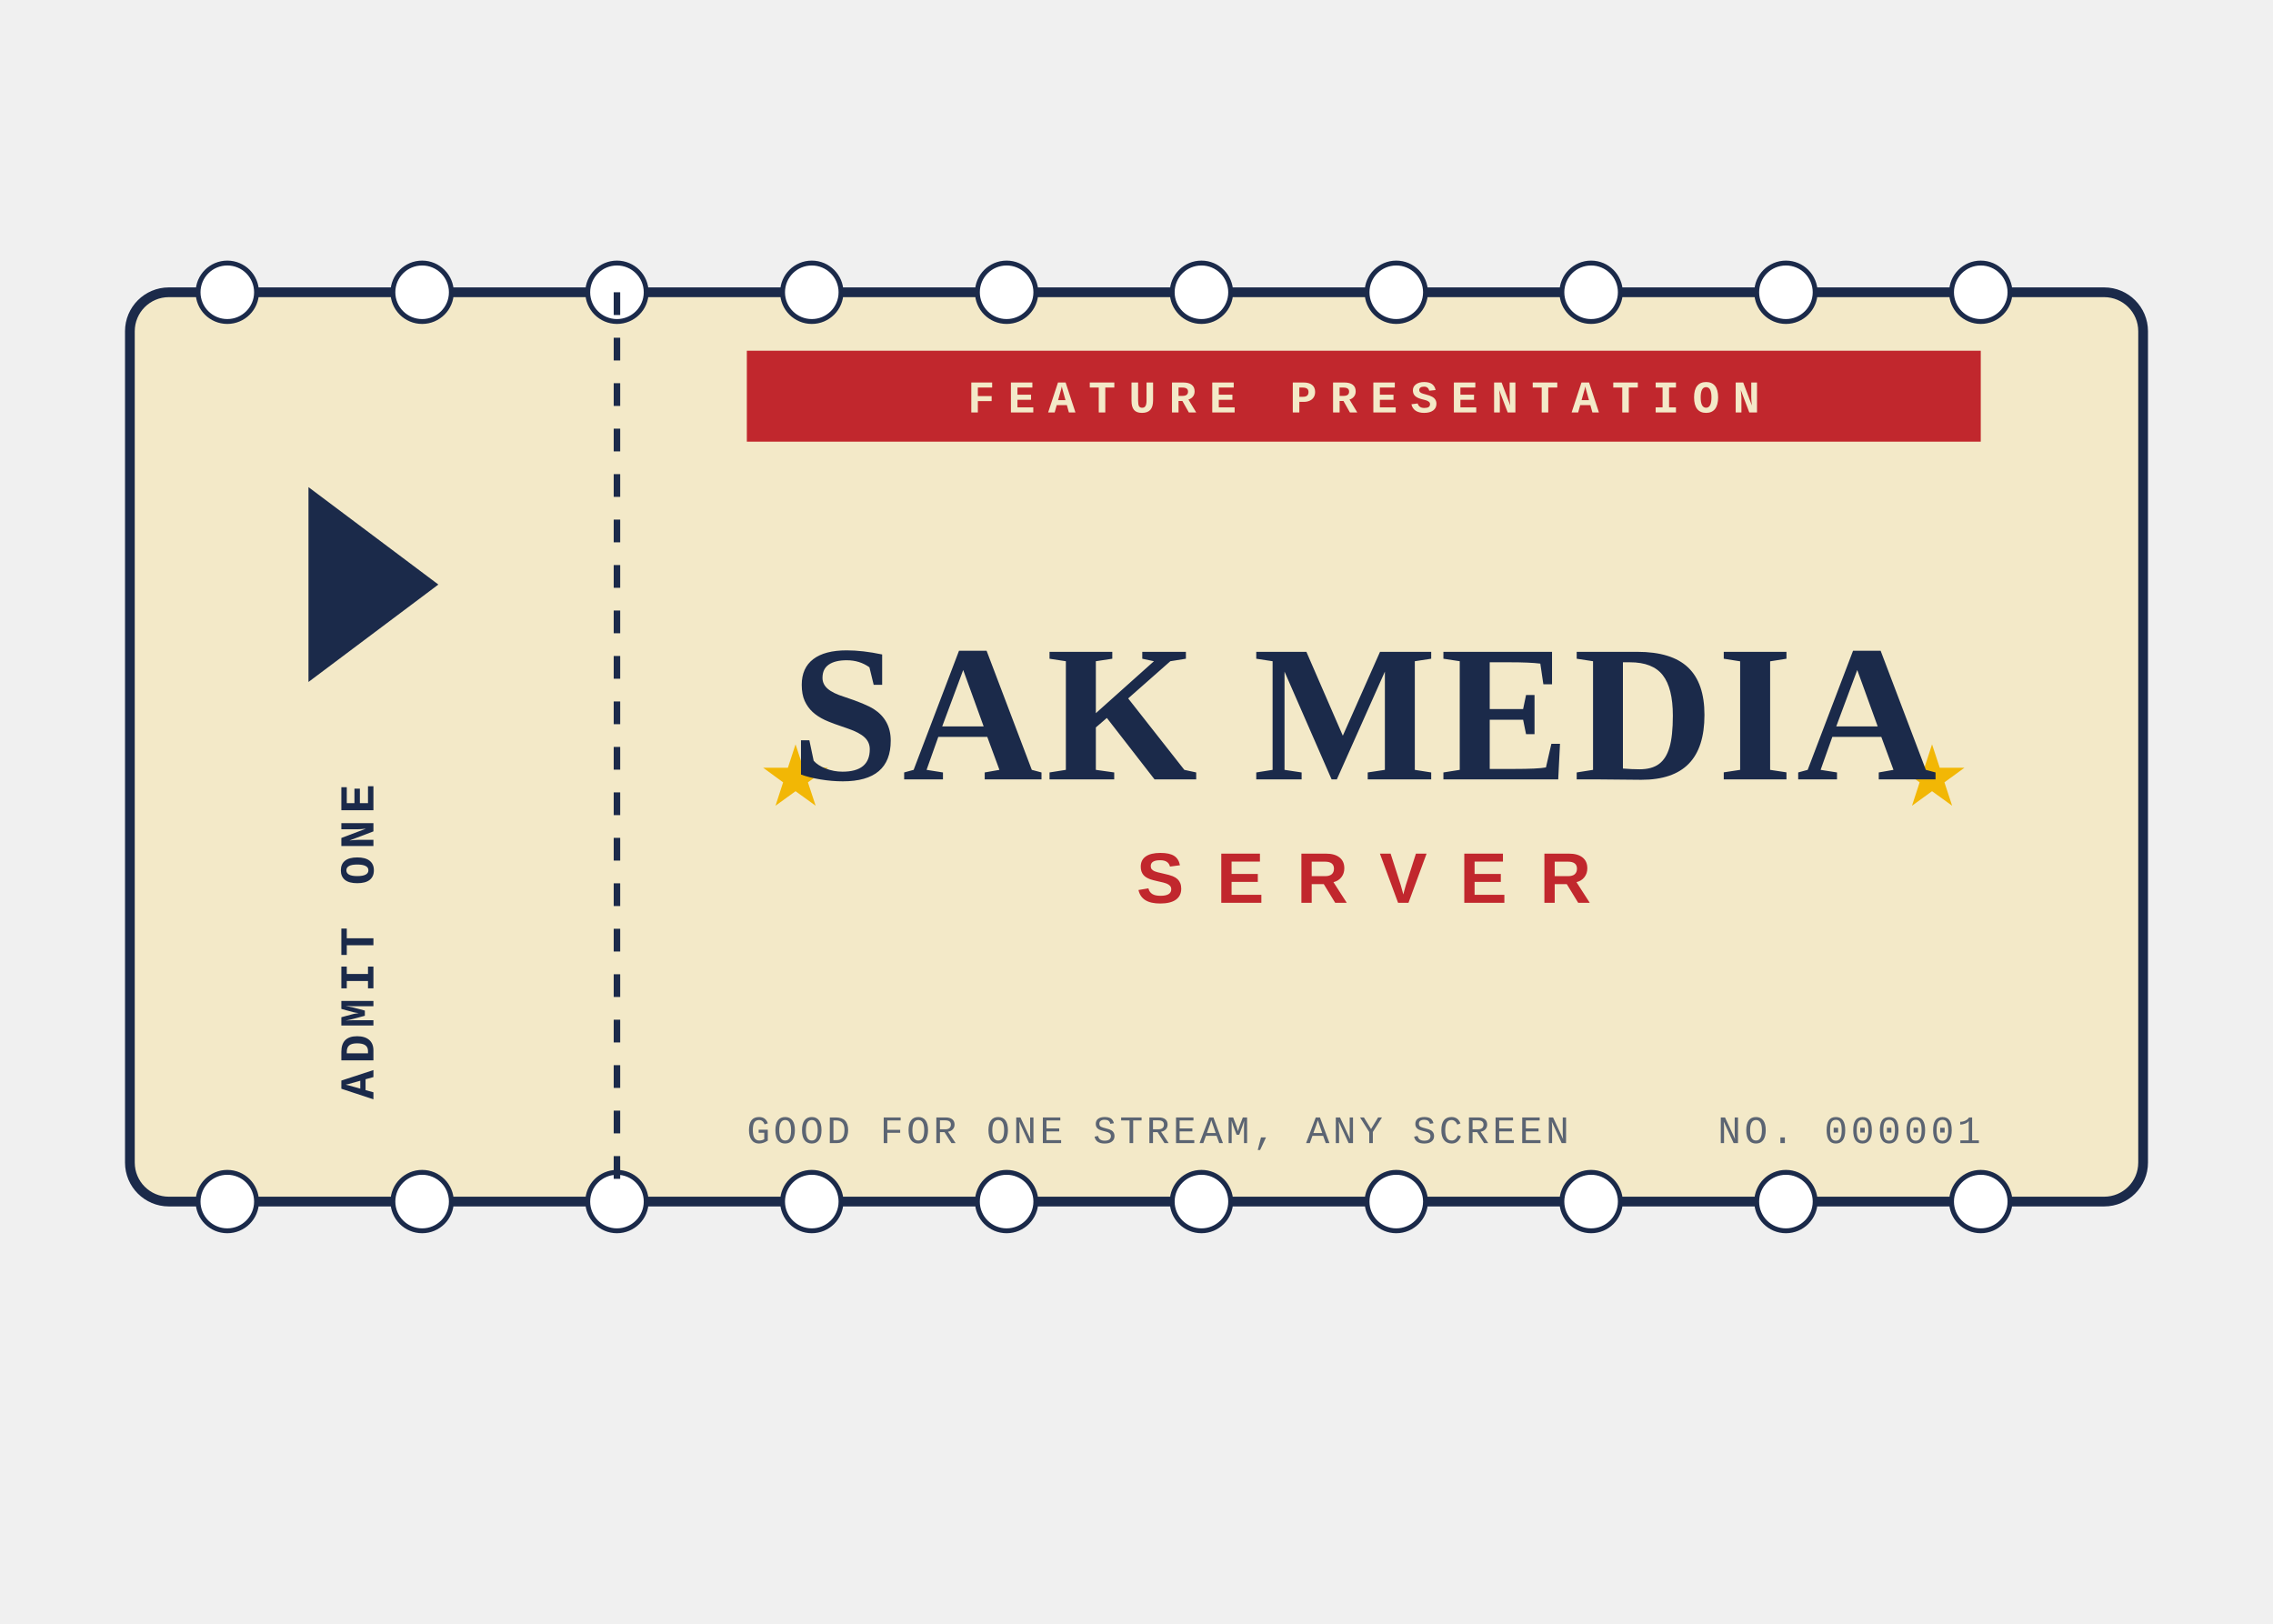
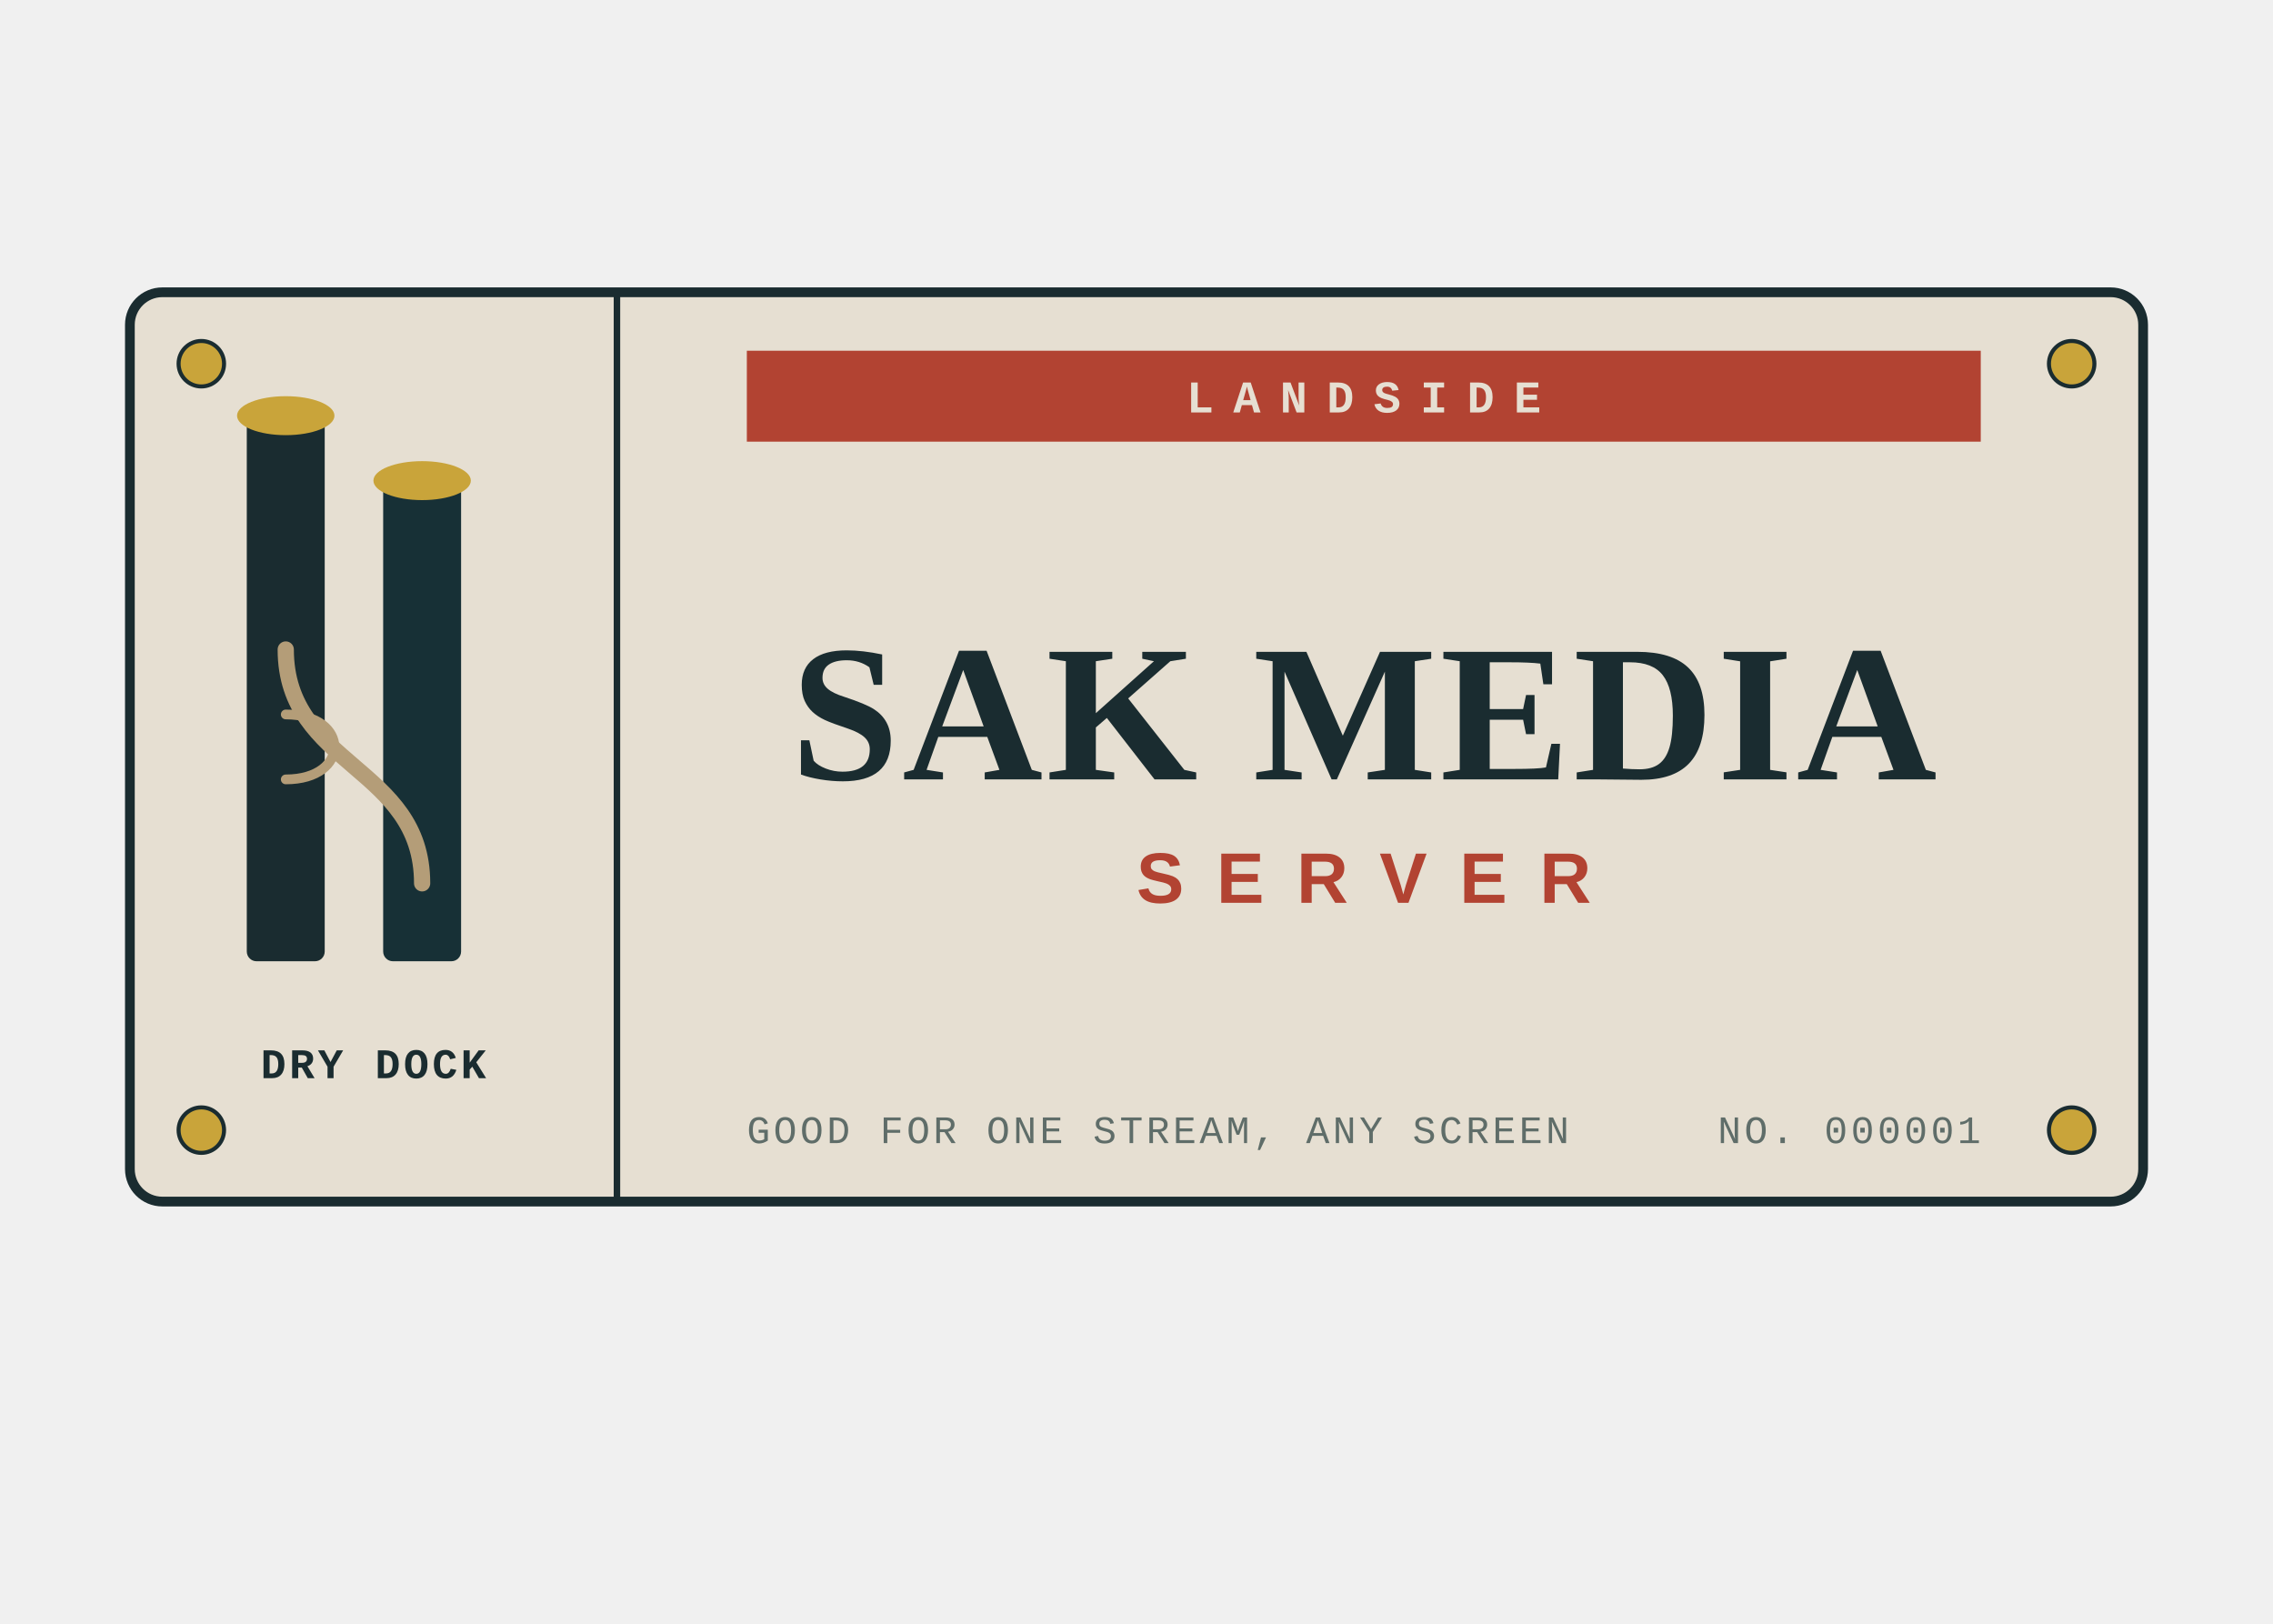
<svg xmlns="http://www.w3.org/2000/svg" viewBox="0 0 700 500">
-   <rect x="40" y="90" width="620" height="280" rx="12" fill="#F3E9C8" stroke="#1B2A4A" stroke-width="3" />
-   <g fill="#FFFFFF" stroke="#1B2A4A" stroke-width="1.5">
-     <circle cx="70" cy="90" r="9" />
-     <circle cx="130" cy="90" r="9" />
-     <circle cx="190" cy="90" r="9" />
-     <circle cx="250" cy="90" r="9" />
-     <circle cx="310" cy="90" r="9" />
-     <circle cx="370" cy="90" r="9" />
-     <circle cx="430" cy="90" r="9" />
-     <circle cx="490" cy="90" r="9" />
-     <circle cx="550" cy="90" r="9" />
-     <circle cx="610" cy="90" r="9" />
-     <circle cx="70" cy="370" r="9" />
-     <circle cx="130" cy="370" r="9" />
-     <circle cx="190" cy="370" r="9" />
-     <circle cx="250" cy="370" r="9" />
-     <circle cx="310" cy="370" r="9" />
-     <circle cx="370" cy="370" r="9" />
-     <circle cx="430" cy="370" r="9" />
-     <circle cx="490" cy="370" r="9" />
-     <circle cx="550" cy="370" r="9" />
-     <circle cx="610" cy="370" r="9" />
+   <rect x="40" y="90" width="620" height="280" rx="10" fill="#E6DFD2" stroke="#1A2C30" stroke-width="3" />
+   <g fill="#C9A43A" stroke="#1A2C30" stroke-width="1.25">
+     <circle cx="62" cy="112" r="7" />
+     <circle cx="638" cy="112" r="7" />
+     <circle cx="62" cy="348" r="7" />
+     <circle cx="638" cy="348" r="7" />
  </g>
-   <line x1="190" y1="90" x2="190" y2="370" stroke="#1B2A4A" stroke-width="2" stroke-dasharray="7,7" />
-   <polygon points="95,150 95,210 135,180" fill="#1B2A4A" />
-   <text x="115" y="290" text-anchor="middle" font-family="'Courier New', monospace" font-weight="700" font-size="15" letter-spacing="2" fill="#1B2A4A" transform="rotate(-90 115 290)">ADMIT ONE</text>
-   <rect x="230" y="108" width="380" height="28" fill="#C1272D" />
-   <text x="420" y="127" text-anchor="middle" font-family="'Courier New', monospace" font-weight="700" font-size="14" letter-spacing="4" fill="#F3E9C8">FEATURE PRESENTATION</text>
-   <text x="245" y="248" text-anchor="middle" font-family="Arial" font-size="26" fill="#F2B705">★</text>
-   <text x="595" y="248" text-anchor="middle" font-family="Arial" font-size="26" fill="#F2B705">★</text>
-   <text x="420" y="240" text-anchor="middle" font-family="Georgia, 'Times New Roman', serif" font-weight="700" font-size="60" letter-spacing="1" fill="#1B2A4A">SAK MEDIA</text>
-   <text x="420" y="278" text-anchor="middle" font-family="Arial, Helvetica, sans-serif" font-weight="700" font-size="22" letter-spacing="10" fill="#C1272D">SERVER</text>
-   <text x="610" y="352" text-anchor="end" font-family="'Courier New', monospace" font-size="12" letter-spacing="1" fill="#5B6472">NO. 000001</text>
-   <text x="230" y="352" text-anchor="start" font-family="'Courier New', monospace" font-size="12" letter-spacing="1" fill="#5B6472">GOOD FOR ONE STREAM, ANY SCREEN</text>
+   <line x1="190" y1="90" x2="190" y2="370" stroke="#1A2C30" stroke-width="2" />
+   <rect x="76" y="128" width="24" height="168" rx="3" fill="#1A2C30" />
+   <rect x="118" y="148" width="24" height="148" rx="3" fill="#173036" />
+   <ellipse cx="88" cy="128" rx="15" ry="6" fill="#C9A43A" />
+   <ellipse cx="130" cy="148" rx="15" ry="6" fill="#C9A43A" />
+   <path d="M88 200 C 88 236, 130 236, 130 272" fill="none" stroke="#B49D78" stroke-width="5" stroke-linecap="round" />
+   <path d="M88 220 C 108 220, 108 240, 88 240" fill="none" stroke="#B49D78" stroke-width="3" stroke-linecap="round" />
+   <text x="115" y="332" text-anchor="middle" font-family="'Courier New', monospace" font-weight="700" font-size="13" letter-spacing="1" fill="#1A2C30">DRY DOCK</text>
+   <rect x="230" y="108" width="380" height="28" fill="#B24332" />
+   <text x="420" y="127" text-anchor="middle" font-family="'Courier New', monospace" font-weight="700" font-size="14" letter-spacing="6" fill="#E6DFD2">LANDSIDE</text>
+   <text x="420" y="240" text-anchor="middle" font-family="Georgia, 'Times New Roman', serif" font-weight="700" font-size="60" letter-spacing="1" fill="#1A2C30">SAK MEDIA</text>
+   <text x="420" y="278" text-anchor="middle" font-family="Arial, Helvetica, sans-serif" font-weight="700" font-size="22" letter-spacing="10" fill="#B24332">SERVER</text>
+   <text x="610" y="352" text-anchor="end" font-family="'Courier New', monospace" font-size="12" letter-spacing="1" fill="#5F6D69">NO. 000001</text>
+   <text x="230" y="352" text-anchor="start" font-family="'Courier New', monospace" font-size="12" letter-spacing="1" fill="#5F6D69">GOOD FOR ONE STREAM, ANY SCREEN</text>
</svg>
